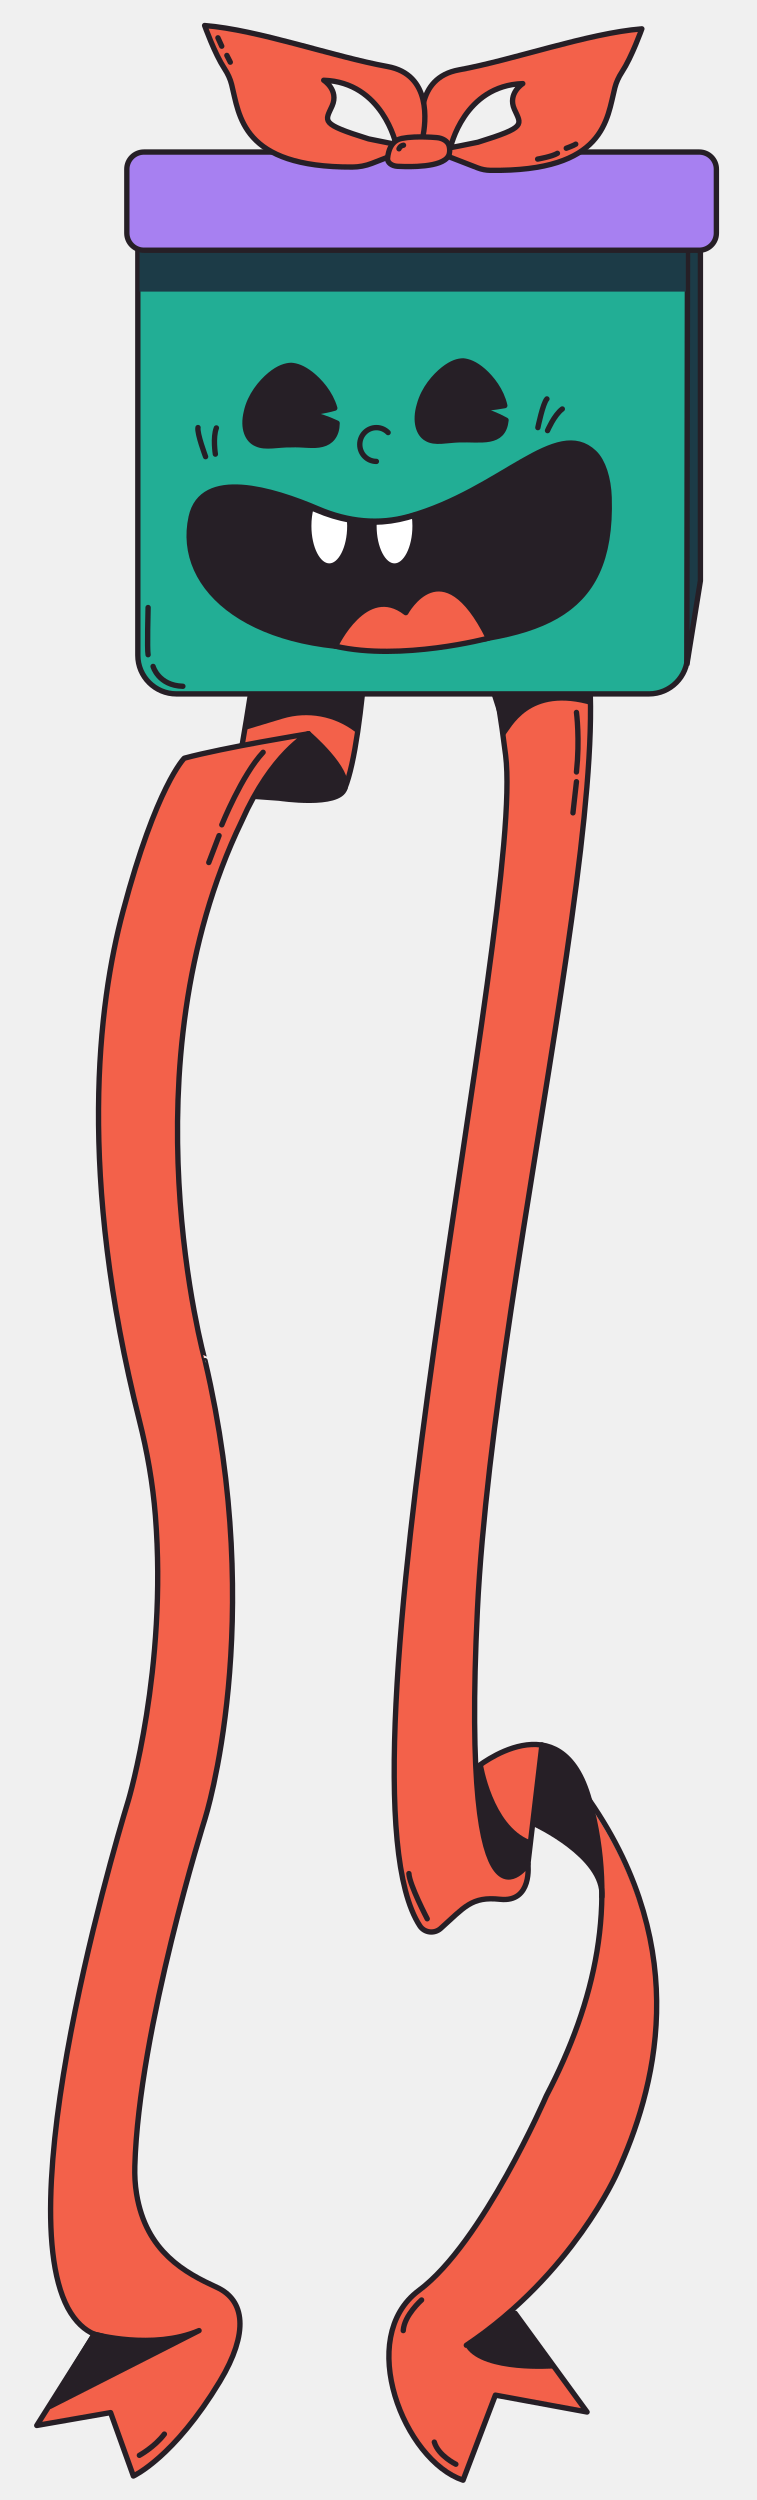
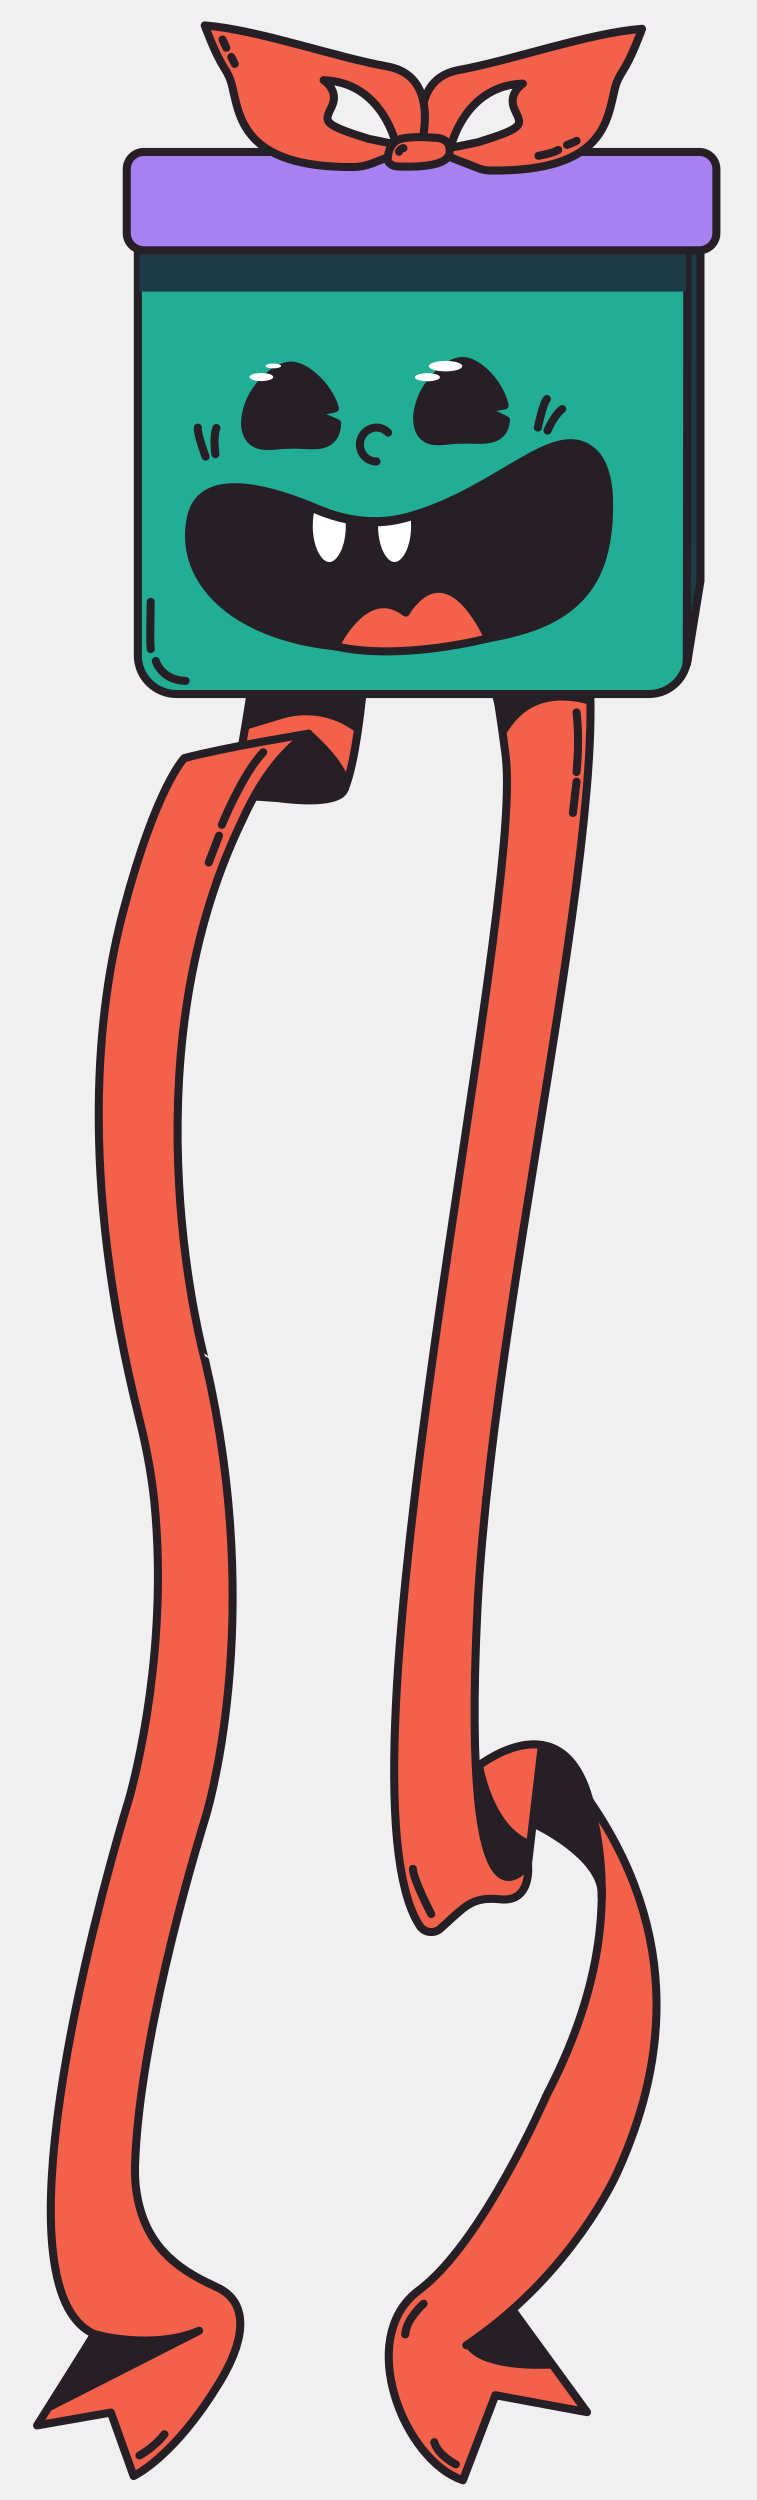
- <svg xmlns="http://www.w3.org/2000/svg" version="1.1" id="Layer_1" x="0px" y="0px" viewBox="0 0 375.63 1240.63" style="enable-background:new 0 0 375.63 1240.63;" xml:space="preserve">
+ <svg xmlns="http://www.w3.org/2000/svg" version="1.1" id="Layer_1" x="0px" y="0px" viewBox="0 0 375.6 1240.6" style="enable-background:new 0 0 375.6 1240.6;" xml:space="preserve">
  <style type="text/css">
- 	.st0{fill:#F3614A;stroke:#261F26;stroke-width:2.662;stroke-linecap:round;stroke-linejoin:round;stroke-miterlimit:10;}
- 	.st1{fill:#261F26;stroke:#261F26;stroke-width:2.662;stroke-linecap:round;stroke-linejoin:round;stroke-miterlimit:10;}
- 	.st2{fill:none;stroke:#261F26;stroke-width:2.662;stroke-linecap:round;stroke-linejoin:round;stroke-miterlimit:10;}
+ 	.st0{fill:#F3614A;stroke:#261F26;stroke-width:4;stroke-linecap:round;stroke-linejoin:round;stroke-miterlimit:10;}
+ 	.st1{fill:#261F26;stroke:#261F26;stroke-width:4;stroke-linecap:round;stroke-linejoin:round;stroke-miterlimit:10;}
+ 	.st2{fill:none;stroke:#261F26;stroke-width:4;stroke-linecap:round;stroke-linejoin:round;stroke-miterlimit:10;}
	.st3{fill:#261F26;}
	.st4{fill:#F3614A;}
- 	.st5{fill:#22AE95;stroke:#261F26;stroke-width:2.662;stroke-linecap:round;stroke-linejoin:round;stroke-miterlimit:10;}
- 	.st6{fill:#FFFFFF;stroke:#261F26;stroke-width:2.662;stroke-linecap:round;stroke-linejoin:round;stroke-miterlimit:10;}
- 	.st7{fill:#1C3B47;stroke:#261F26;stroke-width:2.662;stroke-miterlimit:10;}
- 	.st8{fill:#1C3B47;}
- 	.st9{fill:#A780F1;stroke:#261F26;stroke-width:2.662;stroke-linecap:round;stroke-linejoin:round;stroke-miterlimit:10;}
+ 	.st5{fill:#22AE95;stroke:#261F26;stroke-width:4;stroke-linecap:round;stroke-linejoin:round;stroke-miterlimit:10;}
+ 	.st6{fill:#FFFFFF;}
+ 	.st7{fill:#FFFFFF;stroke:#261F26;stroke-width:4;stroke-linecap:round;stroke-linejoin:round;stroke-miterlimit:10;}
+ 	.st8{fill:#1C3B47;stroke:#261F26;stroke-width:4;stroke-miterlimit:10;}
+ 	.st9{fill:#1C3B47;}
+ 	.st10{fill:#A780F1;stroke:#261F26;stroke-width:4;stroke-linecap:round;stroke-linejoin:round;stroke-miterlimit:10;}
</style>
  <g>
    <g>
-       <path class="st0" d="M120.11,369.97c0,0,13.87-78.24,11.02-97.94l28.16,27.23l25.25-21.5c0,0-3.25,88.97-13.45,113.5    L120.11,369.97z" />
-       <path class="st1" d="M138.56,396.09c0,0,29.77,4.49,32.54-4.84c2.77-9.33-18.04-27.12-18.04-27.12l-40.17,30.12L138.56,396.09z" />
-       <path class="st0" d="M119.96,407.52c14.87-33.65,32.67-43.16,33.1-43.38c-0.77,0.12-41.32,6.67-61.61,12.12    c0,0-13.87,13.72-30.35,75.78c-12.55,46.77-22.68,130.65,8.06,252.84c3.9,15.49,6.67,31.26,7.94,47.18    c6.05,75.86-13.32,141.14-13.32,141.14s-60.51,194.52-30.15,252.08c3.87,7.15,8.51,11.1,13.16,13.08l4.19,1.07    c0,0-4.64,8.5-4.19-1.07l-28.55,45.29l36.64-6.39l11.31,31.47c0,0,20.11-9.12,42.86-46.88c14.79-24.53,12.29-40.43-1.38-46.72    c-15.6-7.18-35.18-17.48-39.9-46.42c-0.75-4.56-0.99-9.17-0.86-13.79c1.9-67.91,34.84-172.4,34.84-172.4s30.73-96.71,0-227.3    C101.73,675.23,61.16,529.28,119.96,407.52" />
-       <path class="st2" d="M153.05,364.13C153.05,364.13,153.05,364.13,153.05,364.13" />
-       <path class="st3" d="M121.82,362.19l18.49-5.57c12.4-3.73,25.83-1.25,36.07,6.68l1.08,0.83l7.16-89.77l-52.48,4.08L121.82,362.19z    " />
-       <path class="st1" d="M46.81,1158.36c0,0,29.07,7.98,51.97-1.8l-73.9,37.58L46.81,1158.36z" />
-       <line class="st2" x1="108.71" y1="414.68" x2="103.61" y2="428.03" />
-       <path class="st2" d="M110.07,409.32c0,0,10.02-24.83,20.5-35.99" />
-       <path class="st2" d="M69.16,1218.47c0,0,7.44-4.03,12.41-10.54" />
+       <path class="st0" d="M120.1,370c0,0,13.9-78.2,11-97.9l28.2,27.2l25.2-21.5c0,0-3.2,89-13.4,113.5L120.1,370z" />
+       <path class="st1" d="M138.6,396.1c0,0,29.8,4.5,32.5-4.8s-18-27.1-18-27.1l-40.2,30.1L138.6,396.1z" />
+       <path class="st0" d="M120,407.5c14.9-33.6,32.7-43.2,33.1-43.4c-0.8,0.1-41.3,6.7-61.6,12.1c0,0-13.9,13.7-30.3,75.8    c-12.5,46.8-22.7,130.6,8.1,252.8c3.9,15.5,6.7,31.3,7.9,47.2c6.1,75.9-13.3,141.1-13.3,141.1s-60.5,194.5-30.2,252.1    c3.9,7.2,8.5,11.1,13.2,13.1l4.2,1.1c0,0-4.6,8.5-4.2-1.1l-28.5,45.3l36.6-6.4l11.3,31.5c0,0,20.1-9.1,42.9-46.9    c14.8-24.5,12.3-40.4-1.4-46.7c-15.6-7.2-35.2-17.5-39.9-46.4c-0.8-4.6-1-9.2-0.9-13.8c1.9-67.9,34.8-172.4,34.8-172.4    s30.7-96.7,0-227.3C101.7,675.2,61.2,529.3,120,407.5" />
+       <path class="st2" d="M153.1,364.1L153.1,364.1" />
+       <path class="st3" d="M121.8,362.2l18.5-5.6c12.4-3.7,25.8-1.2,36.1,6.7l1.1,0.8l7.2-89.8l-52.5,4.1L121.8,362.2z" />
+       <path class="st1" d="M46.8,1158.4c0,0,29.1,8,52-1.8l-73.9,37.6L46.8,1158.4z" />
+       <line class="st2" x1="108.7" y1="414.7" x2="103.6" y2="428" />
+       <path class="st2" d="M110.1,409.3c0,0,10-24.8,20.5-36" />
+       <path class="st2" d="M69.2,1218.5c0,0,7.4-4,12.4-10.5" />
    </g>
    <g>
-       <path class="st4" d="M255.12,1146.25l36.81,50.22l-45.49-8.38l-16.05,42.21c-29.22-9.74-53.58-70.62-21.92-94.17    c31.66-23.54,63.27-96.57,63.27-96.57c16.77-32.12,27.12-64.93,27.53-98.81c0.01-0.69,0.02-1.39,0.02-2.09v-0.01    c-0.83-14.89-24.36-27.75-34.53-32.7l-2.18,18.54v0.01l-8.07,10.87l-16.58-2.04l-18.88-12.5l17.68-43.93    c0,0,13.73-11.33,28.14-11.72h0.11c1.4,0.22,2.91,0.58,4.46,1.09c6.43,2.09,13.77,6.81,18.96,15.41    c3.09,4.48,2.53,10.87,5.14,15.57c50.63,76.13,31.11,145.1,10.39,185.72C303.92,1083,283.96,1120.3,255.12,1146.25z" />
-       <path class="st3" d="M239.53,874.92c0,0,4.81,31,23.67,38.32l-1.54,19.11l-30.25-2.6l4.74-51.63L239.53,874.92z" />
+       <path class="st4" d="M255.1,1146.2l36.8,50.2l-45.5-8.4l-16.1,42.2c-29.2-9.7-53.6-70.6-21.9-94.2c31.7-23.5,63.3-96.6,63.3-96.6    c16.8-32.1,27.1-64.9,27.5-98.8c0-0.7,0-1.4,0-2.1v0c-0.8-14.9-24.4-27.8-34.5-32.7l-2.2,18.5v0l-8.1,10.9l-16.6-2L219,920.8    l17.7-43.9c0,0,13.7-11.3,28.1-11.7h0.1c1.4,0.2,2.9,0.6,4.5,1.1c6.4,2.1,13.8,6.8,19,15.4c3.1,4.5,2.5,10.9,5.1,15.6    c50.6,76.1,31.1,145.1,10.4,185.7C303.9,1083,284,1120.3,255.1,1146.2z" />
+       <path class="st3" d="M239.5,874.9c0,0,4.8,31,23.7,38.3l-1.5,19.1l-30.2-2.6l4.7-51.6L239.5,874.9z" />
      <g>
-         <path class="st2" d="M292.55,893.48c52.05,75.35,32.13,144.44,13.67,184.82c0,0-22.03,50.24-74.8,85.54" />
-         <path class="st2" d="M255.65,1147.98l35.68,48.99l-45.49-8.38l-16.05,42.21c-29.22-9.74-53.58-70.62-21.92-94.16     c31.66-23.54,63.26-96.57,63.26-96.57c24.53-46.98,35.33-95.45,21.41-146.59c-13.92-51.14-56.42-16.06-56.42-16.06" />
-         <line class="st2" x1="261.98" y1="925.02" x2="268.93" y2="865.95" />
-         <path class="st2" d="M265.05,905c0,0,35.05,16.17,33.63,36.26" />
-         <path class="st0" d="M235.09,318.86c0,0,6.27-20.22,15.82,55.91c9.8,78.13-89.63,508.61-42.57,580.93     c2.28,3.51,7.21,4.08,10.34,1.3c11.77-10.5,15.25-16.02,29.5-14.47c16.19,1.75,13.81-17.51,13.81-17.51     s-33.65,49.56-25.07-126.21c8.58-175.77,88.06-474.17,41.73-500.08c-12.54,19.54-20.08,20.93-27.44,20.14     C243.85,318.07,235.09,318.86,235.09,318.86z" />
+         <path class="st2" d="M292.5,893.5c52,75.3,32.1,144.4,13.7,184.8c0,0-22,50.2-74.8,85.5" />
+         <path class="st2" d="M255.6,1148l35.7,49l-45.5-8.4l-16.1,42.2c-29.2-9.7-53.6-70.6-21.9-94.2s63.3-96.6,63.3-96.6     c24.5-47,35.3-95.5,21.4-146.6c-13.9-51.1-56.4-16.1-56.4-16.1" />
+         <line class="st2" x1="262" y1="925" x2="268.9" y2="866" />
+         <path class="st2" d="M265,905c0,0,35,16.2,33.6,36.3" />
+         <path class="st0" d="M235.1,318.9c0,0,6.3-20.2,15.8,55.9c9.8,78.1-89.6,508.6-42.6,580.9c2.3,3.5,7.2,4.1,10.3,1.3     c11.8-10.5,15.2-16,29.5-14.5C264.4,944.3,262,925,262,925s-33.6,49.6-25.1-126.2c8.6-175.8,88.1-474.2,41.7-500.1     c-12.5,19.5-20.1,20.9-27.4,20.1C243.9,318.1,235.1,318.9,235.1,318.9z" />
      </g>
-       <path class="st3" d="M250.45,365.03c3.13-3.22,11.66-24.45,43.67-14.91l-8.75-89.96l-55.25,41.14L250.45,365.03z" />
-       <path class="st3" d="M231.42,1165.13l21.75-19.42l21.59,29.64C274.76,1175.35,240.24,1177.95,231.42,1165.13z" />
-       <path class="st3" d="M298.59,934.85c-1.35-4.55-4.64-8.86-8.77-12.72c-9.57-9.9-23.72-16.8-25.5-17.64l2.82-24.05l0.03-0.16    l1.69-14.34c0.17,0.04,0.35,0.1,0.52,0.16c5.87,1.91,12.5,6.01,17.57,13.26c1.39,2.44,2.69,5.26,3.85,8.51    c0.72,3.17,1.16,6.48,2.68,9.21C296.65,909.83,298.3,922.42,298.59,934.85z" />
+       <path class="st3" d="M250.4,365c3.1-3.2,11.7-24.5,43.7-14.9l-8.8-90l-55.2,41.1L250.4,365z" />
+       <path class="st3" d="M231.4,1165.1l21.8-19.4l21.6,29.6C274.8,1175.3,240.2,1177.9,231.4,1165.1z" />
+       <path class="st3" d="M298.6,934.8c-1.4-4.5-4.6-8.9-8.8-12.7c-9.6-9.9-23.7-16.8-25.5-17.6l2.8-24l0-0.2l1.7-14.3    c0.2,0,0.4,0.1,0.5,0.2c5.9,1.9,12.5,6,17.6,13.3c1.4,2.4,2.7,5.3,3.9,8.5c0.7,3.2,1.2,6.5,2.7,9.2    C296.6,909.8,298.3,922.4,298.6,934.8z" />
    </g>
-     <path class="st5" d="M322.06,344.35H87.55c-10.57,0-19.15-8.57-19.15-19.15V124.18h272.8v201.03   C341.2,335.78,332.63,344.35,322.06,344.35z" />
+     <path class="st5" d="M322.1,344.4H87.6c-10.6,0-19.2-8.6-19.2-19.1v-201h272.8v201C341.2,335.8,332.6,344.4,322.1,344.4z" />
    <g>
      <g>
-         <path class="st3" d="M153.09,205.14c4.64,1.06,9.38,2.57,14.19,4.86c-0.05,6.17-3.19,9.52-7.45,10.51     c-4.3,1.14-9.73-0.07-15.35,0.2c-6.37-0.15-12.7,1.7-17.17-0.43c-4.44-1.82-7.03-7.61-5.04-15.84c1.74-8.2,7.3-14.75,11.65-18.38     c4.57-3.77,7.92-4.61,10.56-4.74c2.57,0.19,5.69,1.08,10.01,4.48c4.11,3.3,9.42,9.11,11.63,16.72     C161.12,204.01,153.11,205.08,153.09,205.14z" />
-         <path class="st2" d="M153.09,205.14c4.64,1.06,9.38,2.57,14.19,4.86c-0.05,6.17-3.19,9.52-7.45,10.51     c-4.3,1.14-9.73-0.07-15.35,0.2c-6.37-0.15-12.7,1.7-17.17-0.43c-4.44-1.82-7.03-7.61-5.04-15.84c1.74-8.2,7.3-14.75,11.65-18.38     c4.57-3.77,7.92-4.61,10.56-4.74c2.57,0.19,5.69,1.08,10.01,4.48c4.11,3.3,9.42,9.11,11.63,16.72     C161.12,204.01,153.11,205.08,153.09,205.14z" />
+         <path class="st3" d="M153.1,205.1c4.6,1.1,9.4,2.6,14.2,4.9c-0.1,6.2-3.2,9.5-7.4,10.5c-4.3,1.1-9.7-0.1-15.4,0.2     c-6.4-0.1-12.7,1.7-17.2-0.4c-4.4-1.8-7-7.6-5-15.8c1.7-8.2,7.3-14.8,11.7-18.4c4.6-3.8,7.9-4.6,10.6-4.7c2.6,0.2,5.7,1.1,10,4.5     c4.1,3.3,9.4,9.1,11.6,16.7C161.1,204,153.1,205.1,153.1,205.1z" />
+         <path class="st2" d="M153.1,205.1c4.6,1.1,9.4,2.6,14.2,4.9c-0.1,6.2-3.2,9.5-7.4,10.5c-4.3,1.1-9.7-0.1-15.4,0.2     c-6.4-0.1-12.7,1.7-17.2-0.4c-4.4-1.8-7-7.6-5-15.8c1.7-8.2,7.3-14.8,11.7-18.4c4.6-3.8,7.9-4.6,10.6-4.7c2.6,0.2,5.7,1.1,10,4.5     c4.1,3.3,9.4,9.1,11.6,16.7C161.1,204,153.1,205.1,153.1,205.1z" />
      </g>
      <g>
-         <path class="st3" d="M237.44,203.03c4.46,1.22,9.03,2.91,13.67,5.49c-1.3,12.41-12.71,9.34-23.26,9.73     c-6.14,0.17-12.17,1.89-16.18-0.64c-3.99-2.18-5.97-8.6-3.54-16.73c2.18-8.17,7.72-14.22,11.85-17.55     c4.37-3.44,7.34-4.16,9.92-4.22c2.47,0.25,5.73,1.28,9.94,4.94c4.02,3.53,8.99,9.7,10.65,17.22     C245.39,202.24,237.46,202.97,237.44,203.03z" />
-         <path class="st2" d="M237.44,203.03c4.46,1.22,9.03,2.91,13.67,5.49c-1.3,12.41-12.71,9.34-23.26,9.73     c-6.14,0.17-12.17,1.89-16.18-0.64c-3.99-2.18-5.97-8.6-3.54-16.73c2.18-8.17,7.72-14.22,11.85-17.55     c4.37-3.44,7.34-4.16,9.92-4.22c2.47,0.25,5.73,1.28,9.94,4.94c4.02,3.53,8.99,9.7,10.65,17.22     C245.39,202.24,237.46,202.97,237.44,203.03z" />
+         <path class="st3" d="M237.4,203c4.5,1.2,9,2.9,13.7,5.5c-1.3,12.4-12.7,9.3-23.3,9.7c-6.1,0.2-12.2,1.9-16.2-0.6     c-4-2.2-6-8.6-3.5-16.7c2.2-8.2,7.7-14.2,11.9-17.6c4.4-3.4,7.3-4.2,9.9-4.2c2.5,0.2,5.7,1.3,9.9,4.9c4,3.5,9,9.7,10.6,17.2     C245.4,202.2,237.5,203,237.4,203z" />
+         <path class="st2" d="M237.4,203c4.5,1.2,9,2.9,13.7,5.5c-1.3,12.4-12.7,9.3-23.3,9.7c-6.1,0.2-12.2,1.9-16.2-0.6     c-4-2.2-6-8.6-3.5-16.7c2.2-8.2,7.7-14.2,11.9-17.6c4.4-3.4,7.3-4.2,9.9-4.2c2.5,0.2,5.7,1.3,9.9,4.9c4,3.5,9,9.7,10.6,17.2     C245.4,202.2,237.5,203,237.4,203z" />
      </g>
-       <path class="st2" d="M186.78,228.98c-4.55,0-8.24-3.75-8.24-8.39s3.69-8.39,8.24-8.39c2.27,0,4.33,0.94,5.82,2.46" />
-       <path class="st2" d="M106.88,225.36c0,0-1.33-8.22,0.5-12.99" />
-       <path class="st2" d="M102.02,226.62c0,0-4.35-11.61-3.76-14.44" />
-       <path class="st2" d="M271.71,213.7c0,0,3.24-7.68,7.33-10.74" />
-       <path class="st2" d="M266.92,212.2c0,0,2.49-12.15,4.49-14.23" />
+       <path class="st2" d="M186.8,229c-4.6,0-8.2-3.8-8.2-8.4s3.7-8.4,8.2-8.4c2.3,0,4.3,0.9,5.8,2.5" />
+       <path class="st2" d="M106.9,225.4c0,0-1.3-8.2,0.5-13" />
+       <path class="st2" d="M102,226.6c0,0-4.3-11.6-3.8-14.4" />
+       <path class="st2" d="M271.7,213.7c0,0,3.2-7.7,7.3-10.7" />
+       <path class="st2" d="M266.9,212.2c0,0,2.5-12.1,4.5-14.2" />
+       <ellipse class="st6" cx="221.1" cy="181.7" rx="8.3" ry="2.6" />
+       <ellipse class="st6" cx="212.1" cy="187.2" rx="6.2" ry="2" />
+       <ellipse class="st6" cx="129.7" cy="187.1" rx="5.9" ry="2" />
+       <ellipse class="st6" cx="135.6" cy="181.6" rx="3.9" ry="1.2" />
    </g>
-     <path class="st1" d="M203.03,256.27c-15.03,4.22-30.34,2.65-45.17-3.71c-22.47-9.62-57.63-20.33-62.97,3.96   c-7.94,36.13,30.74,69.08,102.82,64.71c67.57-4.09,106.51-12.29,104.57-74.35c-0.3-9.49-3.01-18.04-7.39-22.21   C276.19,206.85,248.73,243.43,203.03,256.27z" />
-     <path class="st6" d="M173.61,260.99c0,10.99-4.56,19.92-10.2,19.92s-10.2-8.93-10.2-19.92c0-3.28,0.4-6.35,1.12-9.06   c0.92,0.39,1.84,0.74,2.74,1.14c5.41,2.32,10.91,3.99,16.42,4.99C173.56,259.02,173.61,259.99,173.61,260.99z" />
-     <path class="st6" d="M205.99,260.99c0,10.99-4.58,19.92-10.22,19.92c-5.64,0-10.2-8.93-10.2-19.92c0-0.61,0.02-1.23,0.04-1.84   c5.55-0.04,11.09-0.83,16.62-2.36c1.15-0.31,2.27-0.66,3.39-1.01C205.86,257.45,205.99,259.2,205.99,260.99z" />
-     <path class="st0" d="M166.46,320.68c0,0,14.94-32.08,34.92-16.66c0,0,18.18-33.67,41.02,12.67   C242.4,316.69,199.1,328.19,166.46,320.68z" />
-     <polygon class="st7" points="340.82,330.11 347.58,288.2 347.58,112.38 341.2,124.18  " />
-     <rect x="69.26" y="112.38" class="st8" width="271.08" height="32.33" />
-     <path class="st9" d="M347.01,124.18H71.44c-4.69,0-8.5-3.81-8.5-8.5V83.95c0-4.69,3.81-8.5,8.5-8.5h275.57c4.69,0,8.5,3.81,8.5,8.5   v31.73C355.51,120.38,351.7,124.18,347.01,124.18z" />
-     <path class="st2" d="M73.49,301.49c0,0-0.54,21.05,0,23.41" />
-     <path class="st2" d="M75.97,330.72c0,0,2.59,9.47,14.78,9.85" />
+     <path class="st1" d="M203,256.3c-15,4.2-30.3,2.6-45.2-3.7c-22.5-9.6-57.6-20.3-63,4c-7.9,36.1,30.7,69.1,102.8,64.7   c67.6-4.1,106.5-12.3,104.6-74.4c-0.3-9.5-3-18-7.4-22.2C276.2,206.9,248.7,243.4,203,256.3z" />
+     <path class="st7" d="M173.6,261c0,11-4.6,19.9-10.2,19.9s-10.2-8.9-10.2-19.9c0-3.3,0.4-6.4,1.1-9.1c0.9,0.4,1.8,0.7,2.7,1.1   c5.4,2.3,10.9,4,16.4,5C173.6,259,173.6,260,173.6,261z" />
+     <path class="st7" d="M206,261c0,11-4.6,19.9-10.2,19.9s-10.2-8.9-10.2-19.9c0-0.6,0-1.2,0-1.8c5.6,0,11.1-0.8,16.6-2.4   c1.1-0.3,2.3-0.7,3.4-1C205.9,257.5,206,259.2,206,261z" />
+     <path class="st0" d="M166.5,320.7c0,0,14.9-32.1,34.9-16.7c0,0,18.2-33.7,41,12.7C242.4,316.7,199.1,328.2,166.5,320.7z" />
+     <polygon class="st8" points="340.8,330.1 347.6,288.2 347.6,112.4 341.2,124.2  " />
+     <rect x="69.3" y="112.4" class="st9" width="271.1" height="32.3" />
+     <path class="st10" d="M347,124.2H71.4c-4.7,0-8.5-3.8-8.5-8.5V83.9c0-4.7,3.8-8.5,8.5-8.5H347c4.7,0,8.5,3.8,8.5,8.5v31.7   C355.5,120.4,351.7,124.2,347,124.2z" />
+     <path class="st2" d="M74.8,298.7c0,0-0.5,21,0,23.4" />
+     <path class="st2" d="M77.3,328c0,0,2.6,9.5,14.8,9.9" />
    <g>
      <g>
        <g>
-           <path class="st0" d="M210.35,70.38c2.17,0.09,4.3,0.31,6.17,0.69c3.89,0.8,5.67,3.82,6.47,6.79l14.08,5.46      c1.98,0.77,4.08,1.18,6.2,1.21c57.2,0.82,57.9-25.5,61.85-40.98c0.69-2.69,1.87-5.3,3.5-7.78c4.9-7.43,9.9-21.46,9.9-21.46      c-26.69,2.14-64.04,15.53-90.73,20.35C205.85,38.63,208.66,62.16,210.35,70.38z M223.55,73.28c0,0,6.62-30.82,35.88-31.8      c0,0-7.66,4.89-4.18,12.72c3.49,7.83,6.28,8.81-18.11,16.39C230.17,72.06,223.55,73.28,223.55,73.28z" />
-           <path class="st0" d="M192.27,33.01c-26.69-4.82-64.04-18.21-90.73-20.35c0,0,4.99,14.03,9.9,21.46c1.63,2.48,2.82,5.09,3.5,7.78      c3.9,15.3,4.63,41.2,59.89,41c3.33-0.01,6.63-0.63,9.73-1.83l12.51-4.86c0.8-2.98,2.58-5.99,6.47-6.79      c1.88-0.38,4-0.6,6.17-0.69C211.41,60.51,214.23,36.98,192.27,33.01z M182.93,68.93c-24.39-7.59-21.6-8.57-18.11-16.39      c3.48-7.83-4.18-12.72-4.18-12.72c29.27,0.98,35.88,31.8,35.88,31.8S189.91,70.4,182.93,68.93z" />
-           <path class="st0" d="M222.97,76.28c-0.28,1.22-1.05,2.22-2.18,3.03c-0.02,0.02-0.05,0.04-0.08,0.05      c-2.99,2.1-8.4,2.94-13.69,3.21c-2.07,0.11-4.12,0.12-6.01,0.09c-1.35-0.02-2.62-0.07-3.74-0.13c-2.9-0.14-5.12-1.9-4.93-3.93      c0.01-0.04,0.01-0.08,0.01-0.12c0.08-0.93,0.25-1.96,0.53-2.99c0.8-2.98,2.58-5.99,6.47-6.79c1.88-0.38,4-0.6,6.17-0.69      c1.79-0.08,3.61-0.08,5.34-0.04c2.15,0.05,4.15,0.18,5.81,0.31c3.04,0.24,5.51,1.83,6.14,3.93      C223.15,73.37,223.31,74.77,222.97,76.28z" />
+           <path class="st0" d="M210.4,70.4c2.2,0.1,4.3,0.3,6.2,0.7c3.9,0.8,5.7,3.8,6.5,6.8l14.1,5.5c2,0.8,4.1,1.2,6.2,1.2      c57.2,0.8,57.9-25.5,61.8-41c0.7-2.7,1.9-5.3,3.5-7.8c4.9-7.4,9.9-21.5,9.9-21.5c-26.7,2.1-64,15.5-90.7,20.4      C205.9,38.6,208.7,62.2,210.4,70.4z M223.6,73.3c0,0,6.6-30.8,35.9-31.8c0,0-7.7,4.9-4.2,12.7c3.5,7.8,6.3,8.8-18.1,16.4      C230.2,72.1,223.6,73.3,223.6,73.3z" />
+           <path class="st0" d="M192.3,33c-26.7-4.8-64-18.2-90.7-20.4c0,0,5,14,9.9,21.5c1.6,2.5,2.8,5.1,3.5,7.8      c3.9,15.3,4.6,41.2,59.9,41c3.3,0,6.6-0.6,9.7-1.8l12.5-4.9c0.8-3,2.6-6,6.5-6.8c1.9-0.4,4-0.6,6.2-0.7      C211.4,60.5,214.2,37,192.3,33z M182.9,68.9c-24.4-7.6-21.6-8.6-18.1-16.4c3.5-7.8-4.2-12.7-4.2-12.7      c29.3,1,35.9,31.8,35.9,31.8S189.9,70.4,182.9,68.9z" />
+           <path class="st0" d="M223,76.3c-0.3,1.2-1.1,2.2-2.2,3c0,0-0.1,0-0.1,0.1c-3,2.1-8.4,2.9-13.7,3.2c-2.1,0.1-4.1,0.1-6,0.1      c-1.4,0-2.6-0.1-3.7-0.1c-2.9-0.1-5.1-1.9-4.9-3.9c0,0,0-0.1,0-0.1c0.1-0.9,0.2-2,0.5-3c0.8-3,2.6-6,6.5-6.8      c1.9-0.4,4-0.6,6.2-0.7c1.8-0.1,3.6-0.1,5.3,0c2.1,0.1,4.1,0.2,5.8,0.3c3,0.2,5.5,1.8,6.1,3.9C223.1,73.4,223.3,74.8,223,76.3z" />
        </g>
      </g>
-       <line class="st2" x1="108.15" y1="18.77" x2="110.04" y2="22.92" />
-       <line class="st2" x1="112.58" y1="27.51" x2="114.28" y2="30.85" />
-       <path class="st0" d="M198,73.84c0,0,0.49-1.5,2.24-1.78" />
-       <path class="st0" d="M266.8,78.95c0,0,7.24-1.23,9.83-2.87" />
-       <path class="st0" d="M281.01,73.57c0,0,3.85-1.39,4.7-2.03" />
+       <line class="st2" x1="110.4" y1="19.6" x2="112.3" y2="23.7" />
+       <line class="st2" x1="114.8" y1="28.3" x2="116.5" y2="31.7" />
+       <path class="st0" d="M198,75.3c0,0,0.5-1.5,2.2-1.8" />
+       <path class="st0" d="M267.2,77.3c0,0,7.2-1.2,9.8-2.9" />
+       <path class="st0" d="M281.4,71.9c0,0,3.9-1.4,4.7-2" />
    </g>
-     <path class="st2" d="M209.21,1141.37c0,0-8.68,7.64-9.1,15.19" />
-     <path class="st2" d="M226.22,1222.88c0,0-8.72-4.22-10.69-10.98" />
-     <path class="st0" d="M212.01,952.2c0,0-8.85-16.92-9.09-22.44" />
-     <path class="st0" d="M286.07,353.54c0,0,1.74,13.23,0,29.56" />
-     <line class="st2" x1="286.07" y1="387.92" x2="284.33" y2="403.38" />
+     <path class="st2" d="M210.2,1143.2c0,0-8.7,7.6-9.1,15.2" />
+     <path class="st2" d="M226.2,1222.9c0,0-8.7-4.2-10.7-11" />
+     <path class="st0" d="M214,949.8c0,0-8.9-16.9-9.1-22.4" />
+     <path class="st0" d="M286.1,353.5c0,0,1.7,13.2,0,29.6" />
+     <line class="st2" x1="286.1" y1="387.9" x2="284.3" y2="403.4" />
  </g>
</svg>
